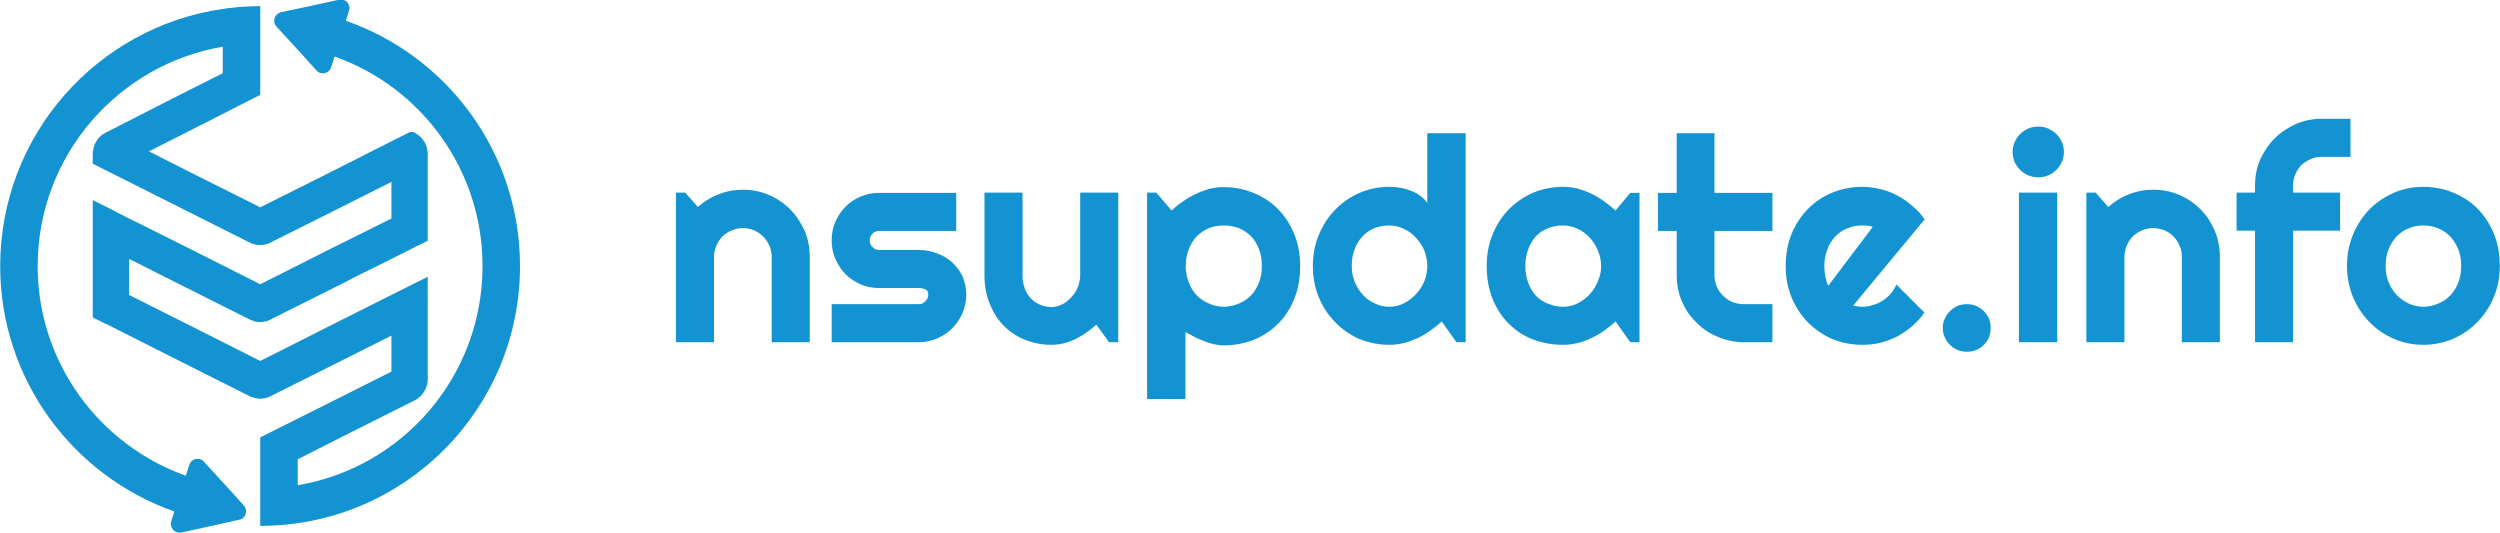
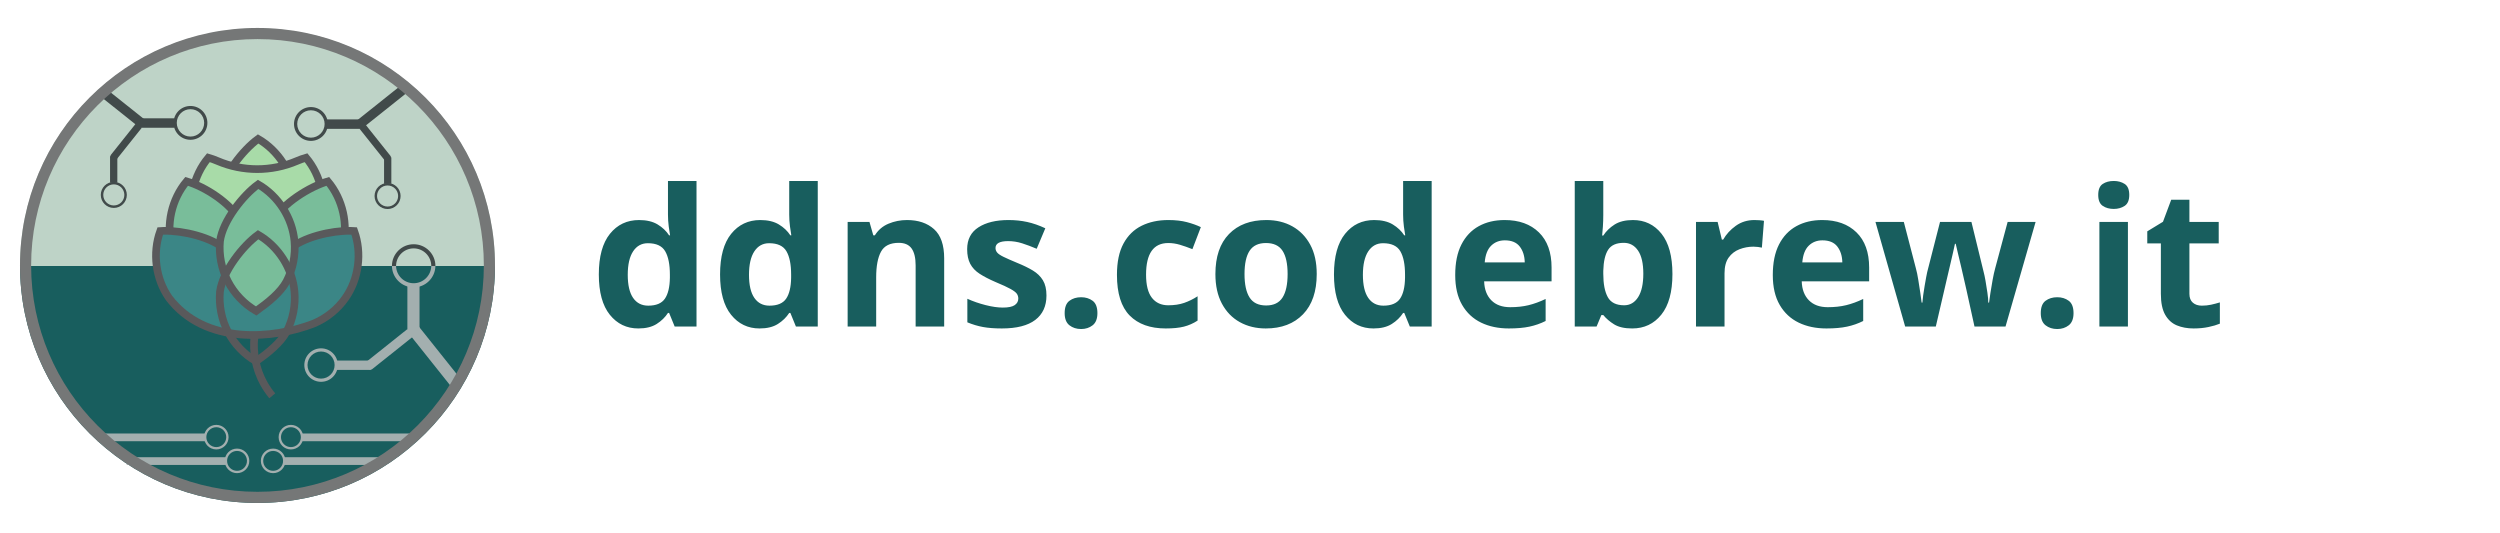
- <svg xmlns="http://www.w3.org/2000/svg" xml:space="preserve" width="86.699mm" height="18.457mm" version="1.1" style="shape-rendering:geometricPrecision; text-rendering:geometricPrecision; image-rendering:optimizeQuality; fill-rule:evenodd; clip-rule:evenodd" viewBox="0 0 8670 1846">
-   <defs>
-     <style type="text/css">
+ <svg xmlns="http://www.w3.org/2000/svg" xml:space="preserve" width="86.699mm" height="18.457mm" version="1.1" style="shape-rendering:geometricPrecision; text-rendering:geometricPrecision; image-rendering:optimizeQuality; fill-rule:evenodd; clip-rule:evenodd" viewBox="0 0 8670 1846" id="svg13">
+   <defs id="defs4">
+     <style type="text/css" id="style2">
   
    .fil0 {fill:#1393D2}
    .fil1 {fill:#1393D2;fill-rule:nonzero}
   
  </style>
+     <clipPath id="_clip1">
+       <path d="m 328.068,496.814 c 10.613,0 19.23,8.617 19.23,19.231 0,10.613 -8.617,19.23 -19.23,19.23 -10.614,0 -19.231,-8.617 -19.231,-19.23 0,-10.614 8.617,-19.231 19.231,-19.231 z m 0,3.662 c 8.592,0 15.568,6.976 15.568,15.569 0,8.592 -6.976,15.568 -15.568,15.568 -8.593,0 -15.569,-6.976 -15.569,-15.568 0,-8.593 6.976,-15.569 15.569,-15.569 z" id="path174" />
+     </clipPath>
  </defs>
  <g id="Layer_x0020_1">
-     <g id="_678943584">
-       <path class="fil0" d="M772 162l0 83 0 9 -157 79 -249 127c-8,4 -15,9 -21,15 -6,6 -11,13 -15,21l0 1 0 0 0 0 0 0 0 0 0 0 0 0 0 0 -1 1 0 0 0 0 0 0 0 0 0 0 0 0 0 0 0 1 0 0 0 0 0 0 0 0 0 0 -1 1 0 0 0 0 0 0 0 0 0 0 0 0 0 1 0 0 0 0 0 0 0 0 0 0 0 0 0 0 0 1 0 0 0 0 -1 0 0 0c-1,4 -2,8 -3,12l0 0 0 0 -1 0 0 0 0 0 0 0 0 0 0 0c0,1 0,3 0,4 -1,5 -2,10 -2,15l0 0 0 0 0 0 0 1 0 0 0 0 0 0c0,1 0,2 0,3l0 9 0 22 0 0 40 20 0 0 0 0 6 3 80 40 0 0 0 0 169 85 245 123c6,3 12,6 18,8l0 0 1 0c7,2 14,3 22,3 7,0 14,-1 21,-3 6,-2 12,-4 18,-7l1 -1 -1 0 2 0 0 0 1 -1 244 -122 169 -85 0 127 -225 112 -230 116 -230 -116 -194 -97 -31 -15 -56 -29 -70 -35 0 0 0 0 0 98c0,2 0,3 0,5l0 9 0 250 0 10 0 35 40 20c2,1 4,2 5,3l1 -1 39 20 210 106 245 123c6,3 12,6 18,7l0 0c8,2 15,4 23,4 7,0 14,-1 21,-3 6,-2 12,-4 18,-7l1 -1 54 -27 0 0 192 -96 169 -85 0 125 -225 113 -230 115 0 131 0 46 0 114 0 16 0 0c498,0 901,-403 901,-901 0,-394 -252,-728 -604,-851l11 -35 0 0c2,-5 2,-10 1,-15 -4,-17 -20,-27 -36,-23l-100 22 0 0 -99 21c-6,1 -11,4 -16,8 -12,11 -13,30 -2,42l70 76 0 0 0 0 67 74c4,5 9,9 15,11 16,5 33,-4 38,-20l12 -37c299,106 513,391 513,727 0,382 -277,699 -641,760l0 -90 156 -79 245 -123c14,-6 26,-16 35,-29 9,-13 15,-29 15,-46l0 -250 0 -9 0 -1 0 -5 0 -1 0 -41 0 -49 -78 39 -48 24 0 0 -64 32 -161 81 -230 116 -230 -116 -225 -113 0 -14 0 0 0 -111 169 85 245 123c6,3 12,6 18,7l0 1c8,2 15,3 23,3 7,0 14,-1 21,-3 6,-2 12,-4 18,-7l1 -1 54 -27 0 0 192 -96 42 -22 0 0 67 -33 60 -30 36 -18 40 -20 0 0 8 -5 8 -3 34 -17 0 -29 0 -5c0,-2 0,-3 0,-5l0 -250 0 -9c0,-2 0,-3 0,-5l0 -1 0 -3 -1 -3 0 0c-1,-11 -4,-21 -9,-31 -7,-11 -16,-22 -28,-29 -2,-2 -5,-3 -7,-5 -9,-4 -15,-3 -23,1l-127 64 0 0 0 0 -156 79 -230 115 -230 -115 -156 -79 79 -40 0 0 77 -39 230 -117 0 -80 0 -52 0 -46 0 0 0 -130 0 0 0 0c-8,0 -15,1 -23,1l-1 0c-7,0 -14,0 -21,1l-3 0c-7,0 -13,0 -19,1l-6 0c-5,1 -10,1 -15,2 -3,0 -6,0 -10,1 -3,0 -7,1 -11,1 -4,0 -8,1 -13,2l-8 1c-436,63 -772,438 -772,892 0,393 253,728 604,851l-11 34 0 1c-1,4 -2,10 0,15 3,16 19,26 35,23l101 -22 0 0 99 -22c5,-1 11,-3 15,-7 12,-11 13,-30 2,-43l-69 -76 0 0 0 0 -68 -74c-3,-5 -8,-8 -14,-10 -16,-5 -33,3 -38,19l-12 38c-299,-106 -514,-392 -514,-727 0,-382 278,-699 642,-761z" />
-       <path class="fil1" d="M2476 1187l-132 0 0 -519 32 0 44 50c21,-19 45,-34 72,-44 27,-11 55,-16 85,-16 31,0 61,6 89,18 28,12 53,29 74,50 21,21 37,46 50,74 12,28 18,58 18,90l0 297 -132 0 0 -297c0,-13 -3,-26 -8,-38 -6,-12 -12,-23 -22,-32 -9,-9 -19,-16 -31,-21 -12,-5 -25,-8 -38,-8 -14,0 -27,3 -39,8 -13,5 -23,12 -33,21 -8,9 -16,20 -21,32 -5,12 -8,25 -8,38l0 297zm710 0l-302 0 0 -132 302 0c9,0 17,-3 23,-10 7,-6 10,-14 10,-23 0,-9 -3,-16 -10,-18 -6,-3 -14,-5 -23,-5l-137 0c-23,0 -45,-4 -65,-13 -20,-9 -37,-20 -52,-35 -15,-15 -26,-33 -35,-53 -9,-20 -13,-41 -13,-64 0,-23 4,-45 13,-65 9,-20 20,-37 35,-52 15,-15 32,-27 52,-35 20,-9 42,-13 65,-13l267 0 0 132 -267 0c-9,0 -17,3 -23,9 -7,7 -10,15 -10,24 0,9 3,17 10,23 6,7 14,10 23,10l137 0c23,0 44,4 64,12 20,7 38,18 53,32 14,13 26,29 35,48 8,19 13,40 13,63 0,23 -5,44 -13,64 -9,20 -21,37 -35,52 -15,15 -33,27 -53,36 -20,8 -41,13 -64,13zm616 -61c-11,10 -22,19 -34,27 -12,9 -25,16 -38,23 -13,6 -27,11 -41,15 -14,3 -28,5 -43,5 -32,0 -62,-6 -90,-17 -28,-11 -53,-27 -74,-48 -21,-21 -37,-46 -49,-76 -13,-30 -19,-63 -19,-100l0 -287 132 0 0 287c0,17 3,33 8,46 5,14 13,26 22,35 9,9 19,16 31,21 12,5 25,8 39,8 14,0 27,-4 39,-10 12,-6 22,-15 31,-25 10,-10 17,-22 22,-35 5,-13 8,-26 8,-40l0 -287 132 0 0 519 -32 0 -44 -61zm309 258l-133 0 0 -716 32 0 53 62c12,-11 25,-22 39,-31 15,-11 29,-19 45,-26 15,-8 31,-13 47,-18 17,-4 33,-6 50,-6 37,0 71,7 103,20 32,13 60,31 84,55 24,24 43,53 57,87 14,33 21,71 21,112 0,42 -7,81 -21,115 -14,34 -33,63 -57,86 -24,24 -52,42 -84,55 -32,12 -66,19 -103,19 -11,0 -23,-2 -34,-4 -12,-3 -23,-6 -34,-11 -12,-4 -22,-9 -33,-14 -11,-6 -21,-12 -32,-17l0 232zm265 -461c0,-22 -3,-42 -10,-59 -7,-18 -16,-33 -28,-45 -12,-12 -26,-21 -42,-28 -17,-6 -34,-9 -52,-9 -18,0 -35,3 -51,9 -16,7 -30,16 -42,28 -12,12 -21,27 -28,45 -7,17 -11,37 -11,59 0,21 4,40 11,57 7,18 16,33 28,45 12,12 26,22 42,28 16,7 33,11 51,11 18,0 35,-4 52,-11 16,-6 30,-16 42,-28 12,-12 21,-27 28,-45 7,-17 10,-36 10,-57zm707 264l-32 0 -51 -72c-13,12 -26,22 -40,32 -14,10 -29,19 -44,26 -16,7 -32,13 -48,17 -16,4 -33,6 -50,6 -36,0 -71,-7 -103,-20 -32,-14 -60,-33 -84,-58 -24,-24 -43,-53 -57,-86 -14,-34 -21,-70 -21,-109 0,-39 7,-76 21,-109 14,-34 33,-63 57,-87 24,-25 52,-44 84,-58 32,-14 67,-21 103,-21 12,0 24,1 36,3 13,2 25,5 37,10 12,4 23,10 33,17 10,7 19,16 26,26l0 -242 133 0 0 725zm-133 -264c0,-18 -4,-36 -10,-53 -7,-17 -17,-32 -29,-45 -12,-13 -26,-24 -42,-31 -16,-8 -33,-12 -51,-12 -18,0 -35,3 -51,9 -16,7 -30,16 -41,28 -12,12 -21,27 -28,45 -7,17 -10,37 -10,59 0,19 3,37 10,54 7,17 16,32 28,45 11,13 25,23 41,30 16,8 33,12 51,12 18,0 35,-4 51,-12 16,-8 30,-19 42,-32 12,-13 22,-28 29,-45 6,-17 10,-34 10,-52zm736 264l-32 0 -51 -72c-13,12 -26,22 -40,32 -14,10 -29,19 -45,26 -15,7 -31,13 -47,17 -17,4 -33,6 -50,6 -36,0 -71,-6 -103,-18 -32,-12 -60,-30 -84,-54 -24,-23 -43,-52 -57,-86 -14,-34 -21,-72 -21,-115 0,-41 7,-78 21,-111 14,-34 33,-63 57,-87 24,-24 52,-43 84,-57 32,-13 67,-20 103,-20 17,0 33,2 50,6 17,5 32,10 48,18 15,7 30,16 44,26 14,10 27,21 40,32l51 -61 32 0 0 518zm-133 -264c0,-18 -4,-36 -11,-53 -7,-17 -16,-32 -28,-45 -12,-13 -26,-24 -42,-31 -16,-8 -33,-12 -51,-12 -18,0 -35,3 -51,9 -16,6 -30,15 -42,27 -11,12 -21,27 -27,44 -7,18 -11,38 -11,61 0,22 4,42 11,60 6,17 16,32 27,44 12,12 26,21 42,27 16,6 33,10 51,10 18,0 35,-4 51,-12 16,-8 30,-19 42,-32 12,-13 21,-28 28,-45 7,-17 11,-34 11,-52zm494 264c-32,0 -62,-7 -90,-19 -29,-12 -53,-28 -74,-50 -22,-21 -38,-45 -50,-73 -12,-28 -18,-58 -18,-90l0 -154 -65 0 0 -132 65 0 0 -207 131 0 0 207 201 0 0 132 -201 0 0 154c0,14 3,26 8,39 5,12 12,22 21,31 9,9 20,17 32,22 13,5 26,8 40,8l100 0 0 132 -100 0zm380 -127c5,1 10,2 16,3 5,0 10,1 15,1 13,0 26,-2 37,-6 12,-3 24,-8 34,-15 11,-7 20,-15 28,-24 8,-10 15,-20 20,-32l97 97c-12,18 -26,33 -42,47 -16,14 -34,26 -52,36 -19,9 -38,17 -59,22 -20,5 -41,7 -63,7 -36,0 -71,-7 -103,-20 -32,-14 -60,-33 -84,-57 -24,-24 -43,-53 -57,-86 -14,-34 -21,-70 -21,-110 0,-41 7,-79 21,-113 14,-33 33,-62 57,-86 24,-24 52,-43 84,-56 32,-13 67,-20 103,-20 22,0 43,3 64,8 20,5 40,12 58,22 19,10 36,22 52,36 17,14 31,29 43,47l-248 299zm68 -273c-6,-2 -12,-4 -18,-4 -6,-1 -12,-1 -19,-1 -18,0 -35,3 -51,10 -16,6 -30,16 -42,28 -11,12 -21,27 -27,44 -7,18 -11,37 -11,59 0,5 1,10 1,16 1,6 1,13 2,19 2,6 3,12 5,18 1,6 3,11 6,15l154 -204zm409 350c0,12 -2,23 -6,33 -4,10 -10,19 -18,26 -7,8 -16,13 -26,18 -10,4 -21,6 -32,6 -12,0 -22,-2 -33,-6 -10,-5 -19,-10 -26,-18 -8,-7 -14,-16 -18,-26 -5,-10 -7,-21 -7,-33 0,-11 2,-22 7,-32 4,-10 10,-18 18,-26 7,-7 16,-13 26,-18 11,-4 21,-6 33,-6 11,0 22,2 32,6 10,5 19,11 26,18 8,8 14,16 18,26 4,10 6,21 6,32zm254 -610c0,12 -2,24 -7,35 -5,10 -11,19 -19,27 -8,8 -18,15 -28,19 -11,5 -23,7 -35,7 -12,0 -24,-2 -35,-7 -10,-4 -20,-11 -28,-19 -8,-8 -14,-17 -19,-27 -4,-11 -7,-23 -7,-35 0,-12 3,-23 7,-34 5,-11 11,-20 19,-28 8,-8 18,-14 28,-19 11,-5 23,-7 35,-7 12,0 24,2 35,7 10,5 20,11 28,19 8,8 14,17 19,28 5,11 7,22 7,34zm-23 660l-133 0 0 -519 133 0 0 519zm233 0l-132 0 0 -519 32 0 44 50c21,-19 45,-34 72,-44 27,-11 55,-16 84,-16 32,0 62,6 90,18 28,12 53,29 74,50 21,21 37,46 49,74 12,28 18,58 18,90l0 297 -132 0 0 -297c0,-13 -2,-26 -8,-38 -5,-12 -12,-23 -21,-32 -9,-9 -19,-16 -31,-21 -12,-5 -25,-8 -39,-8 -13,0 -27,3 -39,8 -12,5 -23,12 -32,21 -9,9 -16,20 -21,32 -5,12 -8,25 -8,38l0 297zm585 0l-132 0 0 -387 -64 0 0 -132 64 0 0 -25c0,-32 6,-62 18,-90 13,-28 29,-52 50,-73 21,-21 46,-37 74,-50 28,-12 58,-18 90,-18l99 0 0 132 -99 0c-14,0 -27,2 -39,8 -12,5 -23,12 -32,20 -9,9 -16,20 -21,32 -5,12 -8,25 -8,39l0 25 163 0 0 132 -163 0 0 387zm717 -264c0,38 -7,74 -21,108 -14,33 -33,62 -57,86 -24,25 -52,44 -84,58 -32,14 -67,21 -103,21 -37,0 -71,-7 -103,-21 -32,-14 -60,-33 -84,-58 -24,-24 -43,-53 -57,-86 -14,-34 -21,-70 -21,-108 0,-40 7,-76 21,-110 14,-33 33,-62 57,-87 24,-24 52,-43 84,-57 32,-14 66,-21 103,-21 36,0 71,7 103,20 32,13 60,31 84,55 24,24 43,53 57,87 14,34 21,71 21,113zm-134 0c0,-22 -3,-41 -10,-58 -7,-17 -16,-32 -28,-45 -12,-12 -26,-22 -42,-28 -16,-7 -33,-10 -51,-10 -18,0 -35,3 -51,10 -16,6 -30,16 -42,28 -12,13 -21,28 -28,45 -7,17 -10,36 -10,58 0,20 3,38 10,55 7,17 16,32 28,45 12,12 26,22 42,30 16,7 33,11 51,11 18,0 35,-4 51,-11 16,-6 30,-16 42,-28 12,-12 21,-27 28,-45 7,-17 10,-36 10,-57z" />
+     <text xml:space="preserve" style="font-style:normal;font-variant:normal;font-weight:bold;font-stretch:normal;font-size:664.378px;line-height:415.236px;font-family:sans-serif;-inkscape-font-specification:'sans-serif Bold';letter-spacing:0px;word-spacing:0px;fill:#000000;fill-opacity:1;stroke:none;stroke-width:16.609" x="2046.471" y="1132.614" id="text828">
+       <tspan id="tspan826" x="2046.471" y="1132.614" style="font-style:normal;font-variant:normal;font-weight:bold;font-stretch:normal;font-family:sans-serif;-inkscape-font-specification:'sans-serif Bold';fill:#185e5e;fill-opacity:1;stroke-width:16.609">ddns.codebrew.it</tspan>
+     </text>
+     <g transform="matrix(0.7548712,0,0,0.7548712,-714.3663,-717.3764)" style="clip-rule:evenodd;fill-rule:evenodd" id="g1199">
+       <g id="g4" transform="matrix(4.16667,0,0,4.16667,173.5981,-200.0106)" style="display:inline">
+         <path id="path2" style="display:inline;fill:#185e5e" d="m 207.297,568.804 c 0,144.646 117.258,261.904 261.903,261.904 144.646,0 261.904,-117.258 261.904,-261.904 H 469.2 Z" />
+       </g>
+       <g id="g8" transform="matrix(4.16667,0,0,-4.16667,173.5981,4542.587)" style="display:inline">
+         <path id="path6" style="display:inline;fill:#bed3c7" d="m 207.297,568.804 c 0,144.646 117.258,261.904 261.903,261.904 144.646,0 261.904,-117.258 261.904,-261.904 H 469.2 Z" />
+       </g>
+       <g transform="scale(4.16667)" id="Ebene4">
+         <g transform="translate(0,1)" id="g118">
+           <g transform="matrix(0,0.704735,-0.704735,0,829.105,477.958)" id="g112">
+             <path d="m 328.068,496.814 c 10.613,0 19.23,8.617 19.23,19.231 0,10.613 -8.617,19.23 -19.23,19.23 -10.614,0 -19.231,-8.617 -19.231,-19.23 0,-10.614 8.617,-19.231 19.231,-19.231 z m 0,3.662 c 8.592,0 15.568,6.976 15.568,15.569 0,8.592 -6.976,15.568 -15.568,15.568 -8.593,0 -15.569,-6.976 -15.569,-15.568 0,-8.593 6.976,-15.569 15.569,-15.569 z" style="fill:#a3afaf" id="path110" />
+           </g>
+           <g transform="matrix(0,0.63567,-2.30262,0,1710.18,493.902)" id="g116">
+             <rect x="332.281" y="545.653" width="13.406" height="51.841" style="fill:#a3afaf" id="rect114" />
+           </g>
+         </g>
+         <g transform="matrix(-1,0,0,1,1013.15,1)" id="g131">
+           <g id="Ebene41">
+             <g id="g128">
+               <g transform="matrix(0,0.704735,-0.704735,0,829.105,477.958)" id="g122">
+                 <path d="m 328.068,496.814 c 10.613,0 19.23,8.617 19.23,19.231 0,10.613 -8.617,19.23 -19.23,19.23 -10.614,0 -19.231,-8.617 -19.231,-19.23 0,-10.614 8.617,-19.231 19.231,-19.231 z m 0,3.662 c 8.592,0 15.568,6.976 15.568,15.569 0,8.592 -6.976,15.568 -15.568,15.568 -8.593,0 -15.569,-6.976 -15.569,-15.568 0,-8.593 6.976,-15.569 15.569,-15.569 z" style="fill:#a3afaf" id="path120" />
+               </g>
+               <g transform="matrix(0,0.63567,-2.30262,0,1710.18,493.902)" id="g126">
+                 <rect x="332.281" y="545.653" width="13.406" height="51.841" style="fill:#a3afaf" id="rect124" />
+               </g>
+             </g>
+           </g>
+         </g>
+       </g>
+       <g id="Ebene42" transform="matrix(4.16667,0,0,4.16667,95.29341,108.9792)">
+         <g transform="translate(0,1)" id="g142">
+           <g transform="matrix(0,0.704735,-0.704735,0,829.105,477.958)" id="g136">
+             <path d="m 328.068,496.814 c 10.613,0 19.23,8.617 19.23,19.231 0,10.613 -8.617,19.23 -19.23,19.23 -10.614,0 -19.231,-8.617 -19.231,-19.23 0,-10.614 8.617,-19.231 19.231,-19.231 z m 0,3.662 c 8.592,0 15.568,6.976 15.568,15.569 0,8.592 -6.976,15.568 -15.568,15.568 -8.593,0 -15.569,-6.976 -15.569,-15.568 0,-8.593 6.976,-15.569 15.569,-15.569 z" style="fill:#a3afaf" id="path134" />
+           </g>
+           <g transform="matrix(0,0.63567,-2.12105,0,1611.1,493.902)" id="g140">
+             <rect x="332.281" y="545.653" width="13.406" height="51.841" style="fill:#a3afaf" id="rect138" />
+           </g>
+         </g>
+         <g transform="matrix(-1,0,0,1,970.681,1)" id="g152">
+           <g transform="matrix(0,0.704735,-0.704735,0,829.105,477.958)" id="g146">
+             <path d="m 328.068,496.814 c 10.613,0 19.23,8.617 19.23,19.231 0,10.613 -8.617,19.23 -19.23,19.23 -10.614,0 -19.231,-8.617 -19.231,-19.23 0,-10.614 8.617,-19.231 19.231,-19.231 z m 0,3.662 c 8.592,0 15.568,6.976 15.568,15.569 0,8.592 -6.976,15.568 -15.568,15.568 -8.593,0 -15.569,-6.976 -15.569,-15.568 0,-8.593 6.976,-15.569 15.569,-15.569 z" style="fill:#a3afaf" id="path144" />
+           </g>
+           <g transform="matrix(0,0.63567,-2.12105,0,1611.1,493.902)" id="g150">
+             <rect x="332.281" y="545.653" width="13.406" height="51.841" style="fill:#a3afaf" id="rect148" />
+           </g>
+         </g>
+       </g>
+       <g style="fill:#000000;fill-opacity:0" transform="matrix(4.16667,0,0,4.16667,0,4.16667)" id="g194">
+         <g style="fill:#000000;fill-opacity:0" id="Ebene3">
+           <g style="fill:#000000;fill-opacity:0" transform="matrix(1.24702,0,0,1.24702,-76.2895,-122.724)" id="g157">
+             <path d="m 308.884,514.703 c -0.031,0.447 -0.047,0.894 -0.047,1.342 0,10.613 8.617,19.23 19.231,19.23 10.613,0 19.23,-8.617 19.23,-19.23 0,-0.336 -0.009,-0.672 -0.027,-1.007 l -3.656,0.192 c 0.014,0.271 0.021,0.543 0.021,0.815 0,8.592 -6.976,15.568 -15.568,15.568 -8.593,0 -15.569,-6.976 -15.569,-15.568 0,-0.363 0.013,-0.725 0.038,-1.086 z" style="fill:#000000;fill-opacity:0" id="path155" />
+           </g>
+           <g style="fill:#000000;fill-opacity:0" transform="matrix(1.24702,0,0,1.24702,-76.2895,-123.107)" id="g161">
+             <path d="m 347.298,516.045 c 0,-10.621 -8.61,-19.231 -19.23,-19.231 -10.621,0 -19.231,8.61 -19.231,19.231 h 3.662 c 0,-8.599 6.97,-15.569 15.569,-15.569 8.598,0 15.568,6.97 15.568,15.569 z" style="fill:#000000;fill-opacity:0" id="path159" />
+           </g>
+           <g style="fill:#000000;fill-opacity:0" transform="matrix(0.99959,0,0,0.940093,-5.80677,30.2535)" id="g165">
+             <rect x="332.281" y="545.653" width="13.406" height="51.841" style="fill:#000000;fill-opacity:0" id="rect163" />
+           </g>
+           <g style="fill:#000000;fill-opacity:0" transform="matrix(-0.781939,-0.623355,0.942581,-1.18238,37.4396,1504.89)" id="g169">
+             <path d="m 345.687,545.653 h -13.406 c 0,0 0,41.121 0,50.116 0,0.457 0.275,0.896 0.764,1.219 0.489,0.323 1.152,0.505 1.844,0.505 2.166,0 5.257,0 7.577,0 0.855,0 1.674,-0.224 2.278,-0.624 0.604,-0.399 0.943,-0.941 0.943,-1.506 0,-9.757 0,-49.71 0,-49.71 z" style="fill:#000000;fill-opacity:0" id="path167" />
+           </g>
+         </g>
+         <g style="fill:#000000;fill-opacity:0" id="Ebene31" transform="matrix(0,0.769912,-0.769912,0,835.897,373.224)">
+           <g style="fill:#000000;fill-opacity:0" transform="matrix(1.24702,0,0,1.24702,-76.2895,-122.724)" id="g183">
+             <path d="m 328.068,496.814 c 10.613,0 19.23,8.617 19.23,19.231 0,10.613 -8.617,19.23 -19.23,19.23 -10.614,0 -19.231,-8.617 -19.231,-19.23 0,-10.614 8.617,-19.231 19.231,-19.231 z m 0,3.662 c 8.592,0 15.568,6.976 15.568,15.569 0,8.592 -6.976,15.568 -15.568,15.568 -8.593,0 -15.569,-6.976 -15.569,-15.568 0,-8.593 6.976,-15.569 15.569,-15.569 z" style="fill:#000000;fill-opacity:0" id="path172" />
+             <clipPath id="clipPath1251">
+               <path d="m 328.068,496.814 c 10.613,0 19.23,8.617 19.23,19.231 0,10.613 -8.617,19.23 -19.23,19.23 -10.614,0 -19.231,-8.617 -19.231,-19.23 0,-10.614 8.617,-19.231 19.231,-19.231 z m 0,3.662 c 8.592,0 15.568,6.976 15.568,15.569 0,8.592 -6.976,15.568 -15.568,15.568 -8.593,0 -15.569,-6.976 -15.569,-15.568 0,-8.593 6.976,-15.569 15.569,-15.569 z" id="path1249" />
+             </clipPath>
+             <g style="fill:#000000;fill-opacity:0" clip-path="url(#_clip1)" id="g181">
+               <g style="fill:#000000;fill-opacity:0" transform="matrix(0,-1.04156,1.04156,0,-378.597,925.656)" id="g179">
+                 <path d="m 469.2,306.9 c 144.549,0 261.904,117.355 261.904,261.904 0,144.549 -117.355,261.904 -261.904,261.904 -144.548,0 -261.903,-117.355 -261.903,-261.904 C 207.297,424.255 324.652,306.9 469.2,306.9 Z m 0,24.714 c 130.909,0 237.191,106.281 237.191,237.19 0,130.909 -106.282,237.191 -237.191,237.191 -130.908,0 -237.19,-106.282 -237.19,-237.191 0,-130.909 106.282,-237.19 237.19,-237.19 z" style="fill:#000000;fill-opacity:0" id="path177" />
+               </g>
+             </g>
+           </g>
+           <g style="fill:#000000;fill-opacity:0" transform="matrix(0.99959,0,0,0.940093,-5.80677,30.2535)" id="g187">
+             <rect x="332.281" y="545.653" width="13.406" height="51.841" style="fill:#000000;fill-opacity:0" id="rect185" />
+           </g>
+           <g style="fill:#000000;fill-opacity:0" transform="matrix(-0.781939,-0.623355,0.942581,-1.18238,37.4396,1504.89)" id="g191">
+             <path d="m 345.687,545.653 h -13.406 c 0,0 0,39.657 0,49.6 0,0.594 0.357,1.164 0.992,1.584 0.635,0.42 1.497,0.656 2.395,0.656 1.772,0 3.958,0 5.836,0 1.109,0 2.173,-0.291 2.958,-0.81 0.785,-0.519 1.225,-1.223 1.225,-1.957 0,-10.739 0,-49.073 0,-49.073 z" style="fill:#000000;fill-opacity:0" id="path189" />
+           </g>
+         </g>
+       </g>
+       <g transform="matrix(0,3.241403,3.241403,0,686.0089,441.167)" id="g222">
+         <g id="Ebene32">
+           <g transform="matrix(1.24702,0,0,1.24702,-76.2895,-122.724)" id="g198">
+             <path d="m 328.068,496.814 c 10.613,0 19.23,8.617 19.23,19.231 0,10.613 -8.617,19.23 -19.23,19.23 -10.614,0 -19.231,-8.617 -19.231,-19.23 0,-10.614 8.617,-19.231 19.231,-19.231 z m 0,3.662 c 8.592,0 15.568,6.976 15.568,15.569 0,8.592 -6.976,15.568 -15.568,15.568 -8.593,0 -15.569,-6.976 -15.569,-15.568 0,-8.593 6.976,-15.569 15.569,-15.569 z" style="fill:#414a4a" id="path196" />
+           </g>
+           <g transform="matrix(0.99959,0,0,0.940093,-5.80677,30.2535)" id="g202">
+             <rect x="332.281" y="545.653" width="13.406" height="51.841" style="fill:#414a4a" id="rect200" />
+           </g>
+           <g transform="matrix(-0.781939,-0.623355,0.988888,-1.24047,9.77151,1539.6)" id="g206">
+             <path d="m 345.687,545.653 h -13.406 c 0,0 0,40 0,49.727 0,0.561 0.353,1.098 0.982,1.494 0.628,0.396 1.481,0.619 2.37,0.619 1.792,0 4.015,0 5.914,0 1.098,0 2.151,-0.275 2.928,-0.764 0.776,-0.49 1.212,-1.154 1.212,-1.846 0,-10.518 0,-49.23 0,-49.23 z" style="fill:#414a4a" id="path204" />
+           </g>
+         </g>
+         <g id="Ebene33" transform="matrix(0,0.769912,-0.769912,0,835.897,373.224)">
+           <g transform="matrix(1.24702,0,0,1.24702,-76.2895,-122.724)" id="g211">
+             <path d="m 328.068,496.814 c 10.613,0 19.23,8.617 19.23,19.231 0,10.613 -8.617,19.23 -19.23,19.23 -10.614,0 -19.231,-8.617 -19.231,-19.23 0,-10.614 8.617,-19.231 19.231,-19.231 z m 0,3.662 c 8.592,0 15.568,6.976 15.568,15.569 0,8.592 -6.976,15.568 -15.568,15.568 -8.593,0 -15.569,-6.976 -15.569,-15.568 0,-8.593 6.976,-15.569 15.569,-15.569 z" style="fill:#414a4a" id="path209" />
+           </g>
+           <g transform="matrix(0.99959,0,0,0.940093,-5.80677,30.2535)" id="g215">
+             <rect x="332.281" y="545.653" width="13.406" height="51.841" style="fill:#414a4a" id="rect213" />
+           </g>
+           <g transform="matrix(-0.781939,-0.623355,0.942581,-1.18238,37.4396,1504.89)" id="g219">
+             <path d="m 345.687,545.653 h -13.406 c 0,0 0,38.069 0,48.961 0,1.59 1.949,2.879 4.354,2.879 1.172,0 2.454,0 3.675,0 1.426,0 2.794,-0.375 3.802,-1.042 1.009,-0.667 1.575,-1.571 1.575,-2.514 0,-11.705 0,-48.284 0,-48.284 z" style="fill:#414a4a" id="path217" />
+           </g>
+         </g>
+       </g>
+       <g style="display:inline" transform="matrix(0,3.241403,-3.241403,0,3508.765,436.1504)" id="g250">
+         <g id="Ebene34">
+           <g transform="matrix(1.24702,0,0,1.24702,-76.2895,-122.724)" id="g226">
+             <path d="m 328.068,496.814 c 10.613,0 19.23,8.617 19.23,19.231 0,10.613 -8.617,19.23 -19.23,19.23 -10.614,0 -19.231,-8.617 -19.231,-19.23 0,-10.614 8.617,-19.231 19.231,-19.231 z m 0,3.662 c 8.592,0 15.568,6.976 15.568,15.569 0,8.592 -6.976,15.568 -15.568,15.568 -8.593,0 -15.569,-6.976 -15.569,-15.568 0,-8.593 6.976,-15.569 15.569,-15.569 z" style="fill:#414a4a" id="path224" />
+           </g>
+           <g transform="matrix(0.99959,0,0,0.940093,-5.80677,30.2535)" id="g230">
+             <rect x="332.281" y="545.653" width="13.406" height="51.841" style="fill:#414a4a" id="rect228" />
+           </g>
+           <g transform="matrix(-0.781939,-0.623355,0.942581,-1.18238,37.4396,1504.89)" id="g234">
+             <path d="m 345.687,545.653 h -13.406 c 0,0 0,39.719 0,49.623 0,0.588 0.353,1.152 0.982,1.568 0.628,0.416 1.481,0.649 2.37,0.649 1.792,0 4.015,0 5.914,0 2.287,0 4.14,-1.226 4.14,-2.738 0,-10.7 0,-49.102 0,-49.102 z" style="fill:#414a4a" id="path232" />
+           </g>
+         </g>
+         <g id="Ebene35" transform="matrix(0,0.769912,-0.769912,0,835.897,373.224)">
+           <g transform="matrix(1.24702,0,0,1.24702,-76.2895,-122.724)" id="g239">
+             <path d="m 328.068,496.814 c 10.613,0 19.23,8.617 19.23,19.231 0,10.613 -8.617,19.23 -19.23,19.23 -10.614,0 -19.231,-8.617 -19.231,-19.23 0,-10.614 8.617,-19.231 19.231,-19.231 z m 0,3.662 c 8.592,0 15.568,6.976 15.568,15.569 0,8.592 -6.976,15.568 -15.568,15.568 -8.593,0 -15.569,-6.976 -15.569,-15.568 0,-8.593 6.976,-15.569 15.569,-15.569 z" style="fill:#414a4a" id="path237" />
+           </g>
+           <g transform="matrix(0.99959,0,0,0.940093,-5.80677,30.2535)" id="g243">
+             <rect x="332.281" y="545.653" width="13.406" height="51.841" style="fill:#414a4a" id="rect241" />
+           </g>
+           <g transform="matrix(-0.781939,-0.623355,0.942581,-1.18238,37.4396,1504.89)" id="g247">
+             <path d="m 345.687,545.653 h -13.406 c 0,0 0,38.069 0,48.961 0,1.59 1.949,2.879 4.354,2.879 1.172,0 2.454,0 3.675,0 1.426,0 2.794,-0.375 3.802,-1.042 1.009,-0.667 1.575,-1.571 1.575,-2.514 0,-11.705 0,-48.284 0,-48.284 z" style="fill:#414a4a" id="path245" />
+           </g>
+         </g>
+       </g>
+       <g transform="scale(4.16667)" id="g284">
+         <g id="g282">
+           <g id="Ebene36" transform="matrix(-1,0,0,1,1015.9,1.20749)">
+             <g transform="matrix(1.24702,0,0,1.24702,-76.2895,-123.724)" id="g254">
+               <path d="m 308.84,516.38 c 0.183,10.488 8.738,18.895 19.228,18.895 10.62,0 19.23,-8.61 19.23,-19.23 h -3.662 c 0,8.598 -6.97,15.568 -15.568,15.568 -8.493,0 -15.418,-6.806 -15.566,-15.297 z" style="fill:#a3afaf" id="path252" />
+             </g>
+             <g transform="matrix(1.24702,0,0,1.24702,-76.3014,-123.324)" id="g258">
+               <path d="m 347.298,516.045 c 0,-10.621 -8.61,-19.231 -19.23,-19.231 -10.621,0 -19.231,8.61 -19.231,19.231 h 3.662 c 0,-8.599 6.97,-15.569 15.569,-15.569 8.598,0 15.568,6.97 15.568,15.569 z" style="fill:#414a4a" id="path256" />
+             </g>
+             <g transform="matrix(0.99959,0,0,0.964531,-5.80677,15.6523)" id="g262">
+               <rect x="332.281" y="545.653" width="13.406" height="51.841" style="fill:#a3afaf" id="rect260" />
+             </g>
+             <g transform="matrix(-0.781939,-0.623355,0.942581,-1.18238,37.4396,1504.89)" id="g266">
+               <path d="m 345.687,545.653 h -13.406 c 0,0 0,41.121 0,50.116 0,0.457 0.275,0.896 0.764,1.219 0.489,0.323 1.152,0.505 1.844,0.505 2.166,0 5.257,0 7.577,0 0.855,0 1.674,-0.224 2.278,-0.624 0.604,-0.399 0.943,-0.941 0.943,-1.506 0,-9.757 0,-49.71 0,-49.71 z" style="fill:#a3afaf" id="path264" />
+             </g>
+           </g>
+           <g id="Ebene37" transform="matrix(0,0.769912,0.769912,0,180.006,374.431)">
+             <g transform="matrix(1.24702,0,0,1.24702,-76.2895,-122.724)" id="g271">
+               <path d="m 328.068,496.814 c 10.613,0 19.23,8.617 19.23,19.231 0,10.613 -8.617,19.23 -19.23,19.23 -10.614,0 -19.231,-8.617 -19.231,-19.23 0,-10.614 8.617,-19.231 19.231,-19.231 z m 0,3.662 c 8.592,0 15.568,6.976 15.568,15.569 0,8.592 -6.976,15.568 -15.568,15.568 -8.593,0 -15.569,-6.976 -15.569,-15.568 0,-8.593 6.976,-15.569 15.569,-15.569 z" style="fill:#a3afaf" id="path269" />
+             </g>
+             <g transform="matrix(0.99959,0,0,0.940093,-5.80677,30.2535)" id="g275">
+               <rect x="332.281" y="545.653" width="13.406" height="51.841" style="fill:#a3afaf" id="rect273" />
+             </g>
+             <g transform="matrix(-0.781939,-0.623355,0.942581,-1.18238,37.4396,1504.89)" id="g279">
+               <path d="m 345.687,545.653 h -13.406 c 0,0 0,39.657 0,49.6 0,0.594 0.357,1.164 0.992,1.584 0.635,0.42 1.497,0.656 2.395,0.656 1.772,0 3.958,0 5.836,0 1.109,0 2.173,-0.291 2.958,-0.81 0.785,-0.519 1.225,-1.223 1.225,-1.957 0,-10.739 0,-49.073 0,-49.073 z" style="fill:#a3afaf" id="path277" />
+             </g>
+           </g>
+         </g>
+       </g>
+       <path style="fill:#b1b8e2;stroke-width:4.167" d="M 2059.906,1180.143 Z" id="circle34" />
+       <path style="fill:none;stroke-width:4.167" d="m 1198.809,2218.39 c 17.512,223.534 119.046,439.492 280.013,595.584 160.971,156.092 379.946,250.929 603.917,261.558 241.15,11.442 485.529,-75.446 665.33,-236.55 179.8,-161.108 292.892,-394.521 307.888,-635.476" id="path8601" />
+       <path style="display:inline;fill:#a8dba8;fill-rule:nonzero;stroke:#59595b;stroke-width:35.208px" d="m 1956.256,1849.96 c -5.629,63.283 7.175,128.088 36.433,184.479 29.258,56.388 74.875,104.175 129.854,136.013 h 9.671 c 55.288,-39.371 102.846,-85.333 129.854,-136.013 29.262,-56.392 42.067,-121.196 36.446,-184.479 -9.517,-107.038 -74.033,-207.592 -166.975,-261.367 -69.775,50.721 -162.846,168.071 -175.284,261.367 z" id="path290" />
+       <path style="display:inline;fill:#a8dba8;fill-rule:nonzero;stroke:#59595b;stroke-width:35.208px" d="m 1903.014,1674.885 c -68.946,82.325 -95.179,198.888 -67.508,302.725 16.358,61.388 50.558,117.9 97.338,160.879 42.717,38.388 103.129,65.317 168.546,83.404 l 9.088,-3.312 c 5.95,-7.117 11.571,-14.517 16.904,-22.104 5.333,7.583 10.946,14.988 16.9,22.104 l 9.092,3.312 c 65.421,-18.088 125.833,-45.017 168.546,-83.404 46.783,-42.979 80.983,-99.492 97.342,-160.879 27.667,-103.838 1.442,-220.4 -67.513,-302.725 -13.204,3.792 -27.546,8.971 -42.5,15.333 -116.175,49.575 -247.554,49.575 -363.729,0 -14.954,-6.362 -29.296,-11.542 -42.504,-15.333 z" id="path56-7" />
+       <path style="display:inline;fill:#79bd9a;fill-rule:nonzero;stroke:#59595b;stroke-width:35.208px" d="m 1802.943,1783.735 c -68.95,82.321 -95.183,198.875 -67.513,302.713 16.358,61.392 50.554,117.908 97.338,160.892 42.717,38.383 103.121,65.313 168.538,83.4 l 9.092,-3.308 c 40.775,-48.721 67.3,-109.229 75.508,-172.225 8.204,-63 -9.283,-131.096 -36.208,-188.638 -43.6,-83.413 -163.847,-159.033 -246.755,-182.833 z m 648.88,0 c -82.913,23.796 -210.513,102.242 -254.113,185.659 -26.925,57.538 -37.058,122.817 -28.85,185.813 8.204,63 34.729,123.508 75.504,172.225 l 9.083,3.312 c 65.421,-18.087 125.834,-45.017 168.546,-83.4 46.783,-42.983 80.983,-99.504 97.342,-160.892 27.671,-103.838 1.442,-220.392 -67.513,-302.717 z" id="path56-5" />
+       <path style="display:inline;fill:#3b8686;fill-rule:nonzero;stroke:#59595b;stroke-width:35.208px" d="m 1698.635,2010.96 c -5.817,0.096 -11.438,0.312 -16.812,0.754 -36.633,100.942 -21.421,219.442 40.096,307.554 166.108,217.813 479.096,189.921 664.434,117.892 58.663,-24.392 110.129,-65.8 146.496,-117.892 61.517,-88.112 76.729,-206.613 40.096,-307.554 -5.375,-0.354 -10.988,-0.5 -16.808,-0.754 -87.279,-1.4 -220.313,28.75 -285.467,88.254 -11.467,11.433 -22.067,23.721 -31.746,36.696 -28.708,-43.7 -67.183,-80.979 -112.429,-107.159 -34.208,24.867 -73.983,65.783 -107.142,111.996 -10.608,-14.762 -22.371,-28.696 -35.246,-41.533 -65.154,-59.504 -198.192,-89.658 -285.471,-88.254 z" id="path56-5-3" />
+       <path style="display:inline;fill:#79bd9a;fill-rule:nonzero;stroke:#59595b;stroke-width:35.208px" d="m 1956.256,2058.823 c -5.629,63.279 7.175,128.088 36.433,184.479 29.258,56.388 74.875,104.175 129.854,136.013 55.288,-39.371 112.517,-85.338 139.529,-136.013 29.258,-56.392 42.063,-121.2 36.442,-184.479 -9.517,-107.038 -74.033,-207.592 -166.975,-261.371 -69.771,50.721 -162.846,168.075 -175.284,261.371 z" id="path56-2" />
+       <path style="display:inline;fill:none;fill-rule:nonzero;stroke:#59595b;stroke-width:35.208px" d="m 2114.885,2493.961 c -8.963,74.596 6.067,151.888 42.329,217.688 11.213,20.354 24.396,39.621 39.304,57.446" id="path1101" />
+       <path style="display:inline;fill:none;fill-opacity:1;stroke:#59595b;stroke-width:35.208px" d="m 1956.256,2290.123 c -5.629,63.283 7.175,128.088 36.433,184.475 29.258,56.392 74.875,104.179 129.854,136.017 55.288,-39.371 112.517,-85.338 139.529,-136.017 29.258,-56.388 42.063,-121.192 36.442,-184.475 -9.517,-107.038 -74.033,-207.596 -166.975,-261.371 -69.771,50.721 -162.846,168.075 -175.284,261.371 z" id="path56-2-1" />
+       <g style="display:inline" transform="matrix(4.16667,0,0,4.16667,173.5981,-200.0106)" id="g302-3">
+         <g style="display:inline" id="Ebene5-6">
+           <path d="m 469.2,306.9 c 144.549,0 261.904,117.355 261.904,261.904 0,144.549 -117.355,261.904 -261.904,261.904 -144.548,0 -261.903,-117.355 -261.903,-261.904 C 207.297,424.255 324.652,306.9 469.2,306.9 Z m 0,12.283 c 137.77,0 249.622,111.851 249.622,249.621 0,137.77 -111.852,249.621 -249.622,249.621 -137.769,0 -249.621,-111.851 -249.621,-249.621 0,-137.77 111.852,-249.621 249.621,-249.621 z" style="fill:#757777" id="path299-7" />
+         </g>
+       </g>
    </g>
  </g>
</svg>
